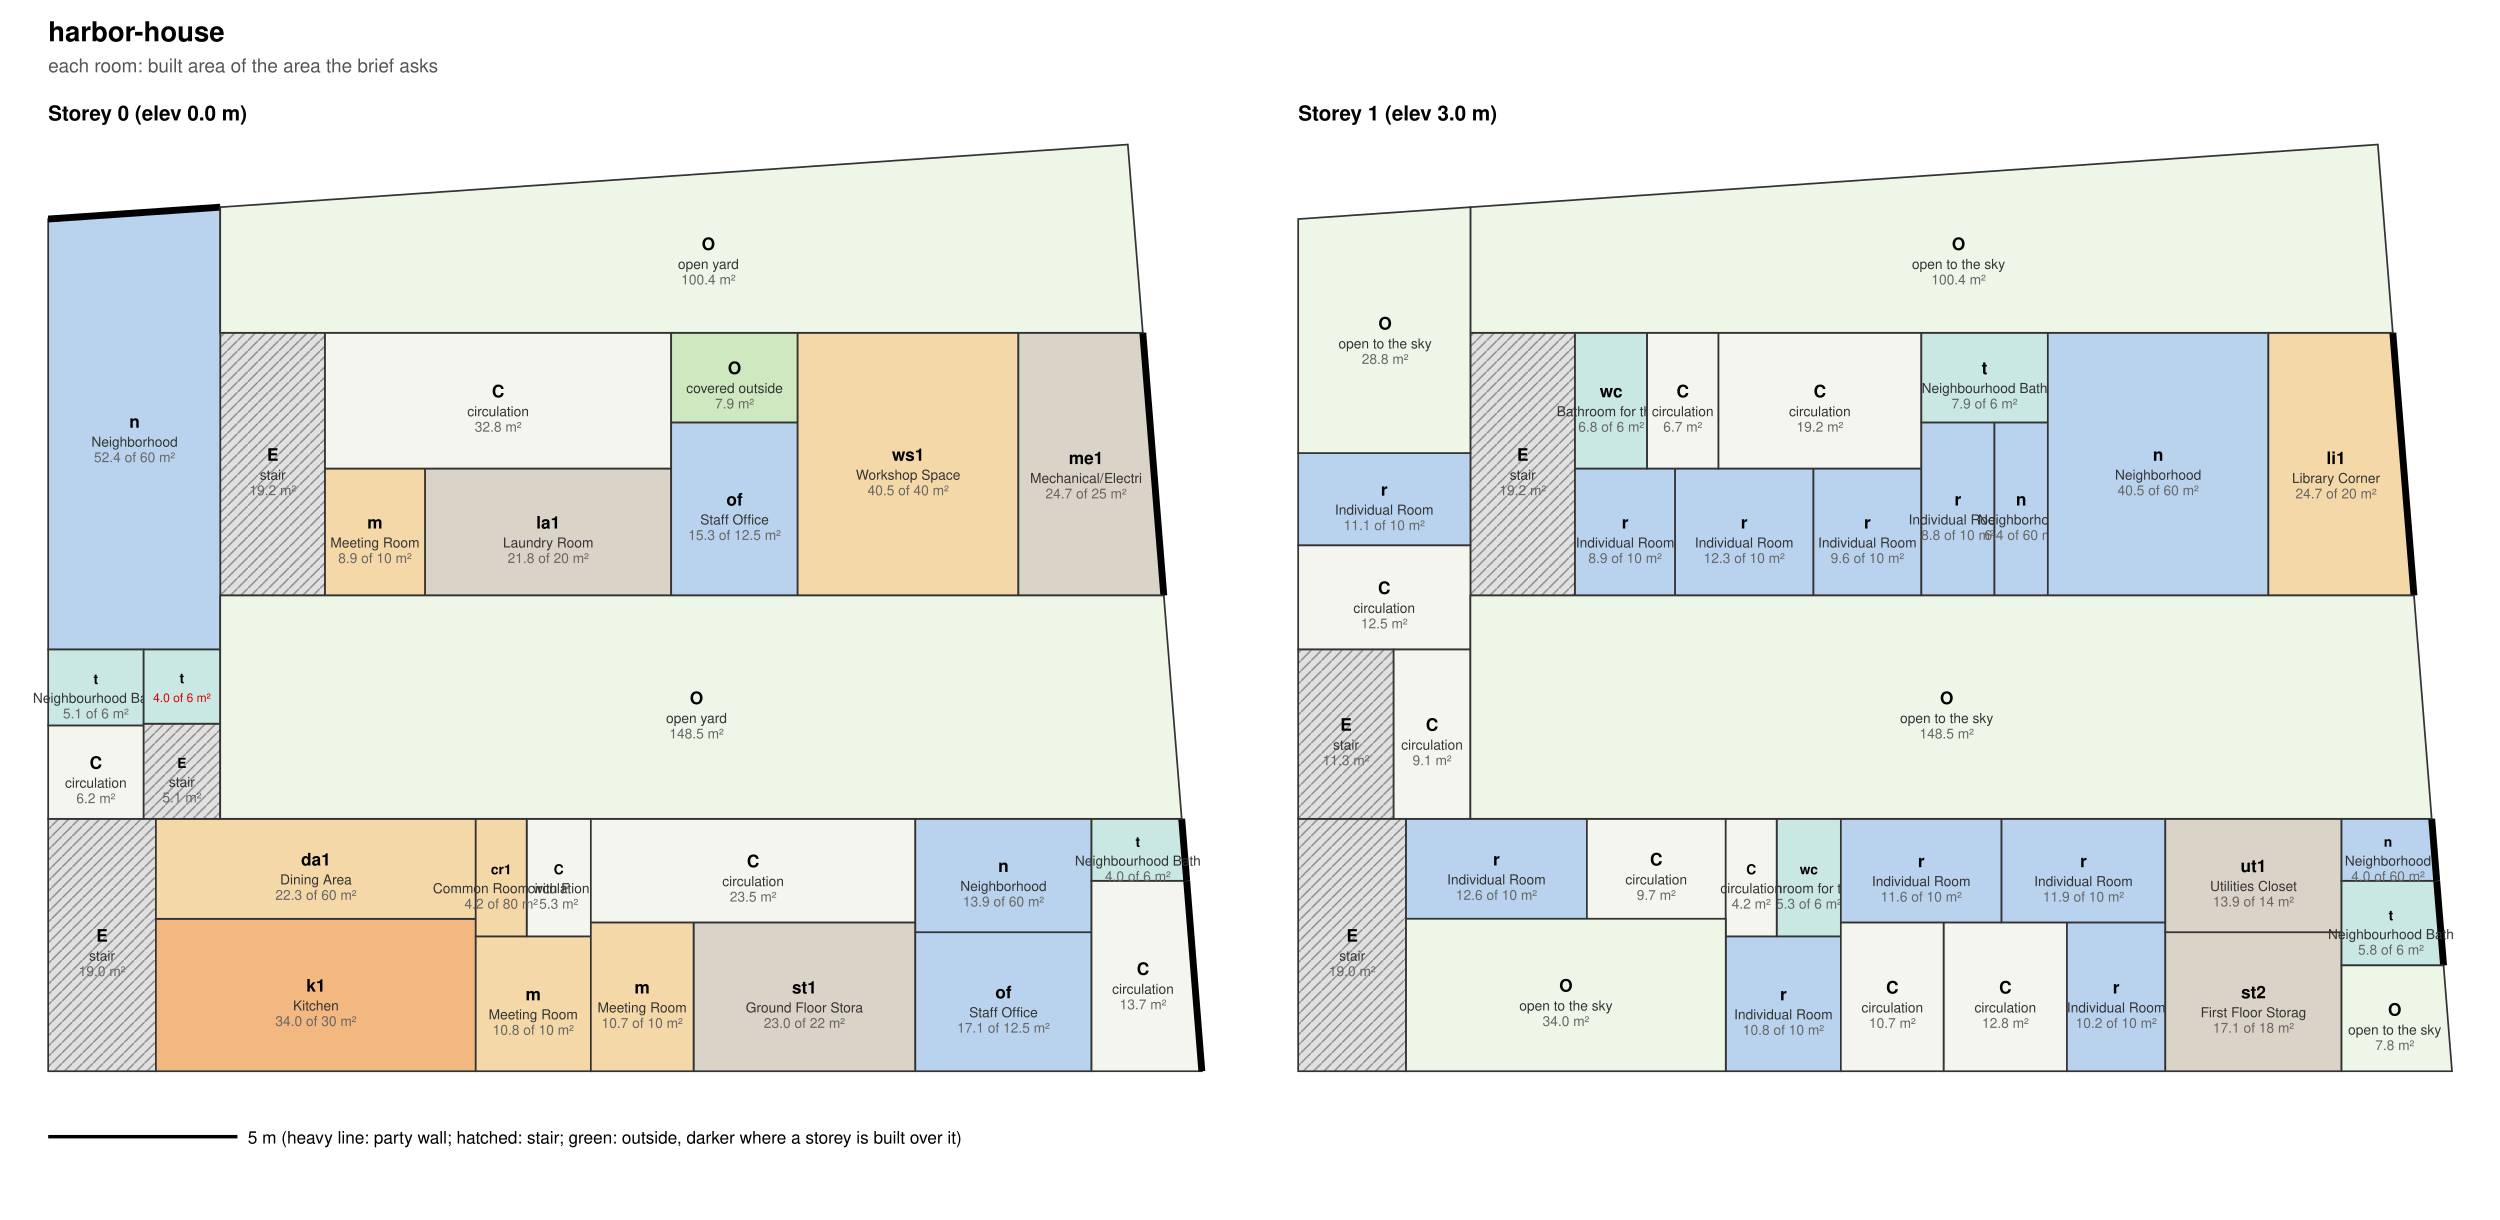
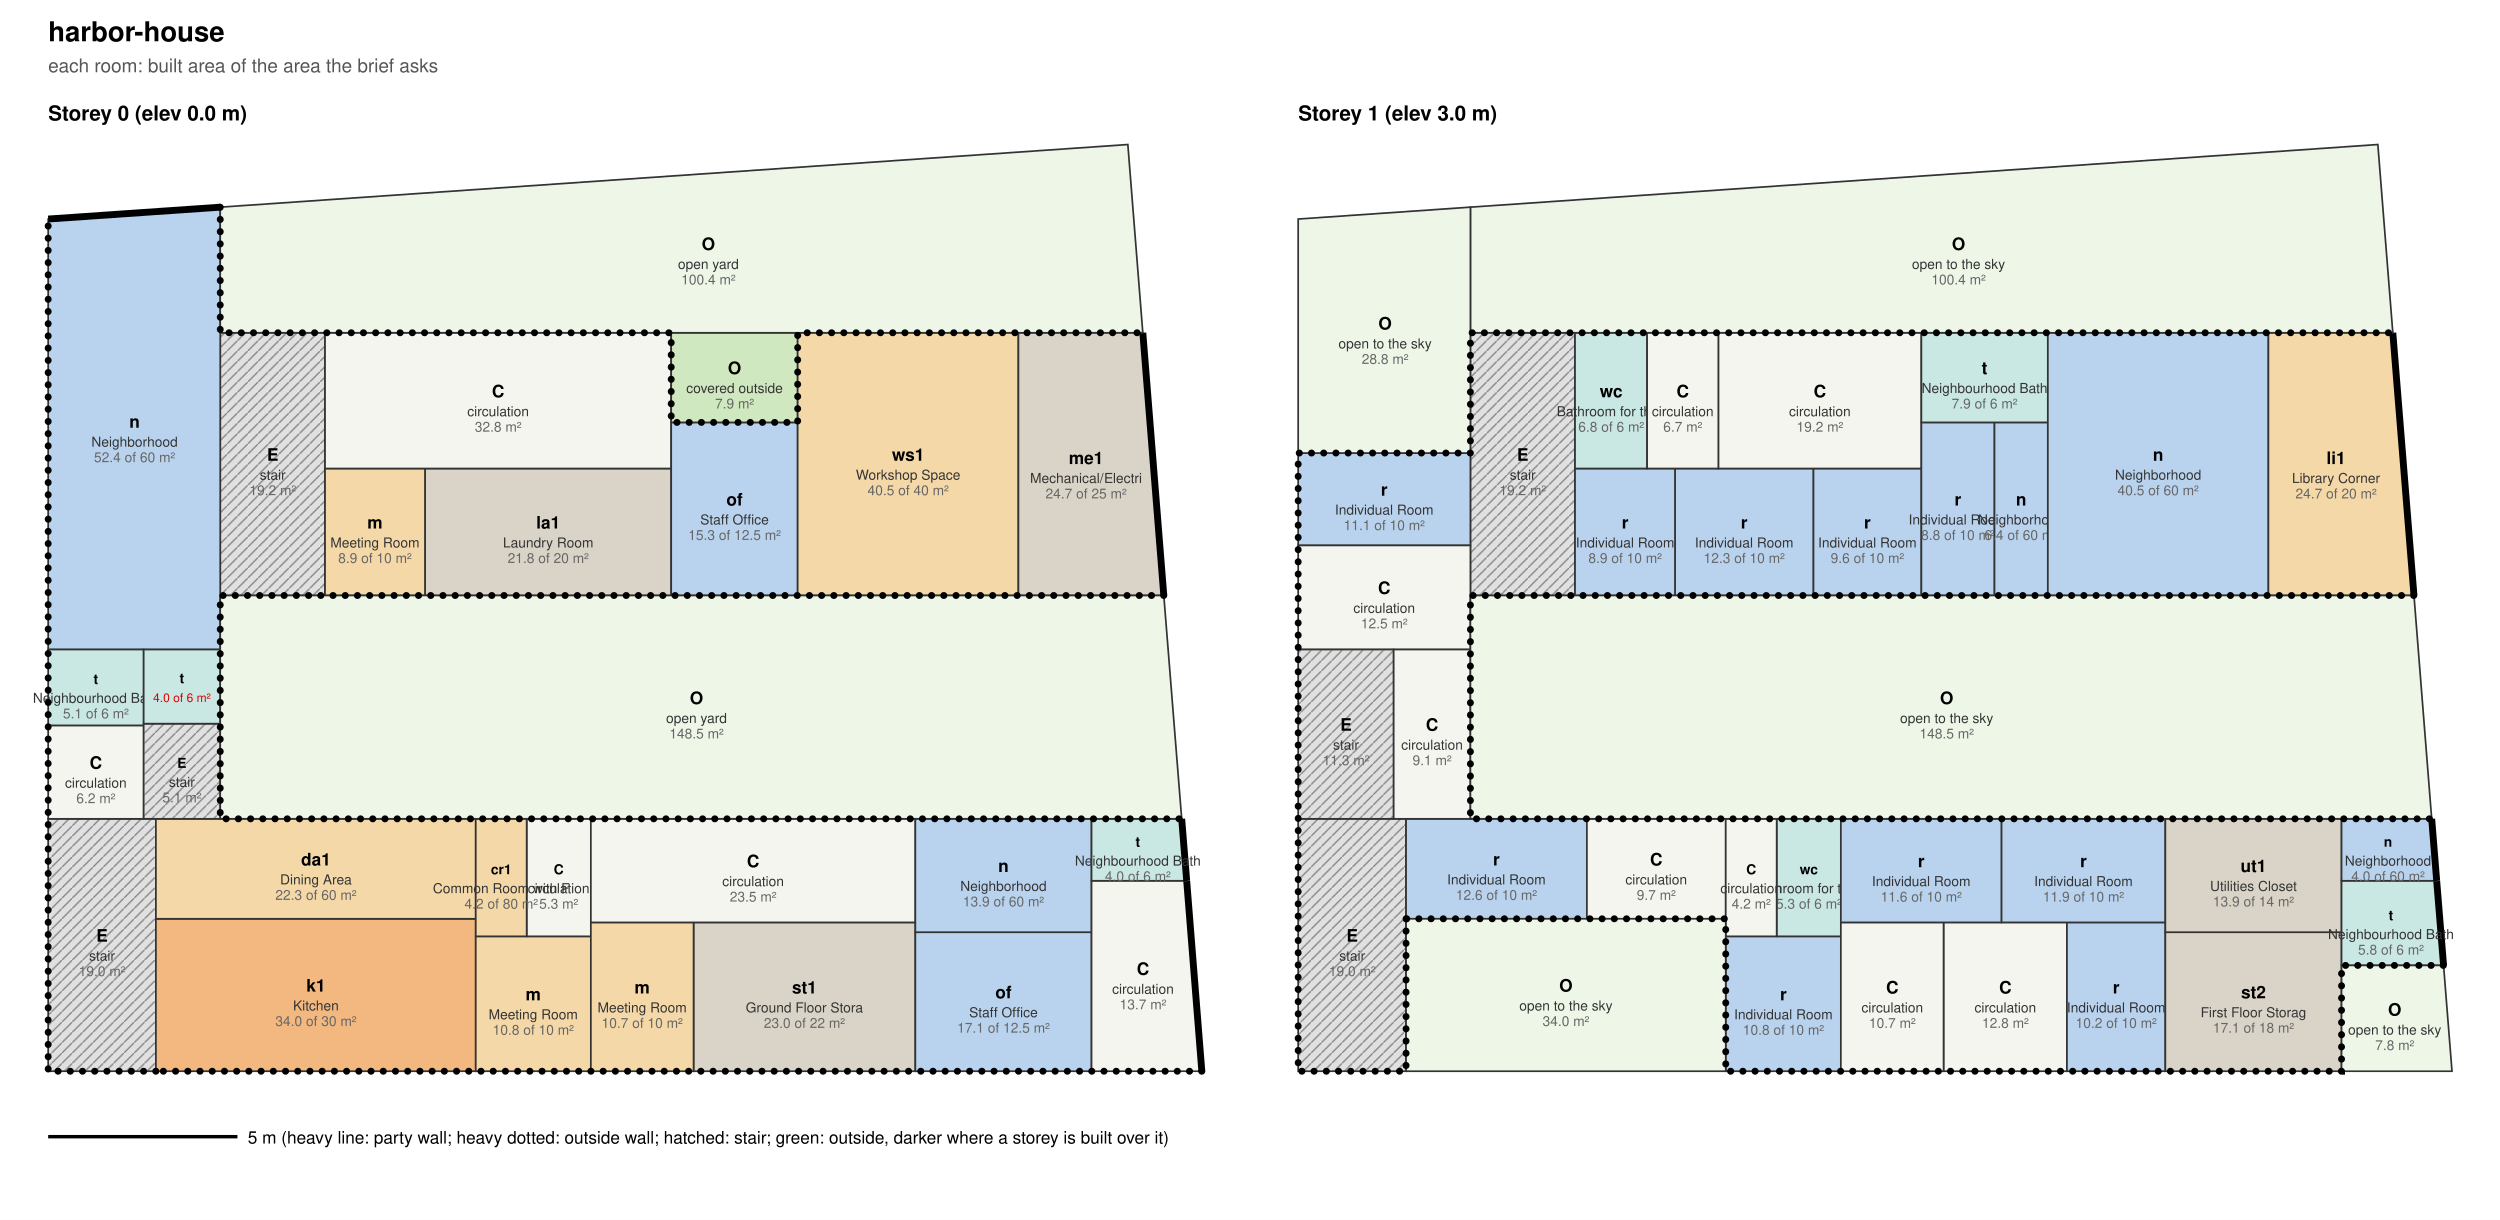
<svg xmlns="http://www.w3.org/2000/svg" width="1453" height="709" viewBox="0 0 1453 709" font-family="Helvetica, Arial, sans-serif">
  <defs>
    <pattern id="stair" width="6" height="6" patternUnits="userSpaceOnUse">
      <rect width="6" height="6" fill="#e0e0e0" />
      <path d="M0 6L6 0" stroke="#888" stroke-width="0.8" />
    </pattern>
  </defs>
  <rect width="100%" height="100%" fill="white" />
  <text x="28.0" y="24" font-size="16" font-weight="bold">harbor-house</text>
  <text x="28.0" y="42" font-size="11" fill="#555">each room: built area of the area the brief asks</text>
  <text x="28.0" y="70.0" font-size="12" font-weight="bold">Storey 0 (elev 0.0 m)</text>
  <polygon points="28.0,622.6 90.6,622.6 90.6,475.9 28.0,475.9" fill="url(#stair)" stroke="#333" stroke-width="1" />
  <text x="59.3" y="547.3" font-size="10" text-anchor="middle" font-weight="bold">E</text>
  <text x="59.3" y="558.3" font-size="8" text-anchor="middle" fill="#333">stair</text>
  <text x="59.3" y="567.3" font-size="8" text-anchor="middle" fill="#666">19.0 m²</text>
  <polygon points="90.6,622.6 276.5,622.6 276.5,534.0 90.6,534.0" fill="#f2b880" stroke="#333" stroke-width="1" />
  <text x="183.6" y="576.3" font-size="10" text-anchor="middle" font-weight="bold">k1</text>
  <text x="183.6" y="587.3" font-size="8" text-anchor="middle" fill="#333">Kitchen</text>
  <text x="183.6" y="596.3" font-size="8" text-anchor="middle" fill="#666">34.0 of 30 m²</text>
  <polygon points="90.6,534.0 276.5,534.0 276.5,475.9 90.6,475.9" fill="#f4d8a8" stroke="#333" stroke-width="1" />
  <text x="183.6" y="503.0" font-size="10" text-anchor="middle" font-weight="bold">da1</text>
  <text x="183.6" y="514.0" font-size="8" text-anchor="middle" fill="#333">Dining Area</text>
  <text x="183.6" y="523.0" font-size="8" text-anchor="middle" fill="#666">22.3 of 60 m²</text>
  <polygon points="343.4,622.6 343.4,544.2 276.5,544.2 276.5,622.6" fill="#f4d8a8" stroke="#333" stroke-width="1" />
  <text x="309.9" y="581.4" font-size="10" text-anchor="middle" font-weight="bold">m</text>
  <text x="309.9" y="592.4" font-size="8" text-anchor="middle" fill="#333">Meeting Room</text>
  <text x="309.9" y="601.4" font-size="8" text-anchor="middle" fill="#666">10.8 of 10 m²</text>
  <polygon points="343.4,475.9 306.1,475.9 306.1,544.2 343.4,544.2" fill="#f5f5f0" stroke="#333" stroke-width="1" />
  <text x="324.7" y="508.1" font-size="8" text-anchor="middle" font-weight="bold">C</text>
  <text x="324.7" y="519.1" font-size="8" text-anchor="middle" fill="#333">circulation</text>
  <text x="324.7" y="528.1" font-size="8" text-anchor="middle" fill="#666">5.3 m²</text>
  <polygon points="306.1,475.9 276.5,475.9 276.5,544.2 306.1,544.2" fill="#f4d8a8" stroke="#333" stroke-width="1" />
  <text x="291.3" y="508.1" font-size="8" text-anchor="middle" font-weight="bold">cr1</text>
  <text x="291.3" y="519.1" font-size="8" text-anchor="middle" fill="#333">Common Room with F</text>
  <text x="291.3" y="528.1" font-size="8" text-anchor="middle" fill="#666">4.2 of 80 m²</text>
  <polygon points="403.1,622.6 532.0,622.6 532.0,536.1 403.1,536.1" fill="#d9d4c7" stroke="#333" stroke-width="1" />
  <text x="467.5" y="577.4" font-size="10" text-anchor="middle" font-weight="bold">st1</text>
  <text x="467.5" y="588.4" font-size="8" text-anchor="middle" fill="#333">Ground Floor Stora</text>
  <text x="467.5" y="597.4" font-size="8" text-anchor="middle" fill="#666">23.0 of 22 m²</text>
  <polygon points="403.1,536.1 343.4,536.1 343.4,622.6 403.1,622.6" fill="#f4d8a8" stroke="#333" stroke-width="1" />
  <text x="373.2" y="577.4" font-size="10" text-anchor="middle" font-weight="bold">m</text>
  <text x="373.2" y="588.4" font-size="8" text-anchor="middle" fill="#333">Meeting Room</text>
  <text x="373.2" y="597.4" font-size="8" text-anchor="middle" fill="#666">10.7 of 10 m²</text>
  <polygon points="532.0,475.9 343.4,475.9 343.4,536.1 532.0,536.1" fill="#f5f5f0" stroke="#333" stroke-width="1" />
  <text x="437.7" y="504.0" font-size="10" text-anchor="middle" font-weight="bold">C</text>
  <text x="437.7" y="515.0" font-size="8" text-anchor="middle" fill="#333">circulation</text>
  <text x="437.7" y="524.0" font-size="8" text-anchor="middle" fill="#666">23.5 m²</text>
  <polygon points="634.4,622.6 634.4,541.8 532.0,541.8 532.0,622.6" fill="#b9d3ee" stroke="#333" stroke-width="1" />
  <text x="583.2" y="580.2" font-size="10" text-anchor="middle" font-weight="bold">of</text>
  <text x="583.2" y="591.2" font-size="8" text-anchor="middle" fill="#333">Staff Office</text>
  <text x="583.2" y="600.2" font-size="8" text-anchor="middle" fill="#666">17.1 of 12.5 m²</text>
  <polygon points="634.4,541.8 634.4,475.9 532.0,475.9 532.0,541.8" fill="#b9d3ee" stroke="#333" stroke-width="1" />
  <text x="583.2" y="506.8" font-size="10" text-anchor="middle" font-weight="bold">n</text>
  <text x="583.2" y="517.8" font-size="8" text-anchor="middle" fill="#333">Neighborhood</text>
  <text x="583.2" y="526.8" font-size="8" text-anchor="middle" fill="#666">13.9 of 60 m²</text>
  <polygon points="698.5,622.6 689.7,511.9 634.4,511.9 634.4,622.6" fill="#f5f5f0" stroke="#333" stroke-width="1" />
  <line x1="698.5" y1="622.6" x2="689.7" y2="511.9" stroke="#000" stroke-width="4" />
  <text x="664.3" y="566.6" font-size="10" text-anchor="middle" font-weight="bold">C</text>
  <text x="664.3" y="577.6" font-size="8" text-anchor="middle" fill="#333">circulation</text>
  <text x="664.3" y="586.6" font-size="8" text-anchor="middle" fill="#666">13.7 m²</text>
  <polygon points="689.7,511.9 686.8,475.9 634.4,475.9 634.4,511.9" fill="#c9e7e3" stroke="#333" stroke-width="1" />
  <line x1="689.7" y1="511.9" x2="686.8" y2="475.9" stroke="#000" stroke-width="4" />
  <text x="661.3" y="492.1" font-size="8" text-anchor="middle" font-weight="bold">t</text>
  <text x="661.3" y="503.1" font-size="8" text-anchor="middle" fill="#333">Neighbourhood Bath</text>
  <text x="661.3" y="512.1" font-size="8" text-anchor="middle" fill="#666">4.0 of 6 m²</text>
  <polygon points="128.0,346.1 188.9,346.1 188.9,193.4 128.0,193.4" fill="url(#stair)" stroke="#333" stroke-width="1" />
  <text x="158.5" y="267.8" font-size="10" text-anchor="middle" font-weight="bold">E</text>
  <text x="158.5" y="278.8" font-size="8" text-anchor="middle" fill="#333">stair</text>
  <text x="158.5" y="287.8" font-size="8" text-anchor="middle" fill="#666">19.2 m²</text>
  <polygon points="247.0,346.1 390.1,346.1 390.1,272.3 247.0,272.3" fill="#d9d4c7" stroke="#333" stroke-width="1" />
  <text x="318.6" y="307.2" font-size="10" text-anchor="middle" font-weight="bold">la1</text>
  <text x="318.6" y="318.2" font-size="8" text-anchor="middle" fill="#333">Laundry Room</text>
  <text x="318.6" y="327.2" font-size="8" text-anchor="middle" fill="#666">21.8 of 20 m²</text>
  <polygon points="247.0,272.3 188.9,272.3 188.9,346.1 247.0,346.1" fill="#f4d8a8" stroke="#333" stroke-width="1" />
  <text x="217.9" y="307.2" font-size="10" text-anchor="middle" font-weight="bold">m</text>
  <text x="217.9" y="318.2" font-size="8" text-anchor="middle" fill="#333">Meeting Room</text>
  <text x="217.9" y="327.2" font-size="8" text-anchor="middle" fill="#666">8.9 of 10 m²</text>
  <polygon points="390.1,193.4 188.9,193.4 188.9,272.3 390.1,272.3" fill="#f5f5f0" stroke="#333" stroke-width="1" />
  <text x="289.5" y="230.9" font-size="10" text-anchor="middle" font-weight="bold">C</text>
  <text x="289.5" y="241.9" font-size="8" text-anchor="middle" fill="#333">circulation</text>
  <text x="289.5" y="250.9" font-size="8" text-anchor="middle" fill="#666">32.8 m²</text>
  <polygon points="390.1,346.1 463.6,346.1 463.6,245.5 390.1,245.5" fill="#b9d3ee" stroke="#333" stroke-width="1" />
  <text x="426.9" y="293.8" font-size="10" text-anchor="middle" font-weight="bold">of</text>
  <text x="426.9" y="304.8" font-size="8" text-anchor="middle" fill="#333">Staff Office</text>
  <text x="426.9" y="313.8" font-size="8" text-anchor="middle" fill="#666">15.3 of 12.5 m²</text>
  <polygon points="463.6,245.5 463.6,193.4 390.1,193.4 390.1,245.5" fill="#cfe8bf" stroke="#333" stroke-width="1" />
  <text x="426.9" y="217.4" font-size="10" text-anchor="middle" font-weight="bold">O</text>
  <text x="426.9" y="228.4" font-size="8" text-anchor="middle" fill="#333">covered outside</text>
  <text x="426.9" y="237.4" font-size="8" text-anchor="middle" fill="#666">7.9 m²</text>
  <polygon points="463.6,346.1 591.9,346.1 591.9,193.4 463.6,193.4" fill="#f4d8a8" stroke="#333" stroke-width="1" />
  <text x="527.8" y="267.8" font-size="10" text-anchor="middle" font-weight="bold">ws1</text>
  <text x="527.8" y="278.8" font-size="8" text-anchor="middle" fill="#333">Workshop Space</text>
  <text x="527.8" y="287.8" font-size="8" text-anchor="middle" fill="#666">40.5 of 40 m²</text>
  <polygon points="591.9,346.1 676.4,346.1 664.2,193.4 591.9,193.4" fill="#d9d4c7" stroke="#333" stroke-width="1" />
  <line x1="676.4" y1="346.1" x2="664.2" y2="193.4" stroke="#000" stroke-width="4" />
  <text x="631.2" y="269.7" font-size="10" text-anchor="middle" font-weight="bold">me1</text>
  <text x="631.2" y="280.7" font-size="8" text-anchor="middle" fill="#333">Mechanical/Electri</text>
  <text x="631.2" y="289.7" font-size="8" text-anchor="middle" fill="#666">24.7 of 25 m²</text>
  <polygon points="28.0,127.3 28.0,377.5 128.0,377.5 128.0,120.4" fill="#b9d3ee" stroke="#333" stroke-width="1" />
  <line x1="128.0" y1="120.4" x2="28.0" y2="127.3" stroke="#000" stroke-width="4" />
  <text x="78.2" y="248.6" font-size="10" text-anchor="middle" font-weight="bold">n</text>
  <text x="78.2" y="259.6" font-size="8" text-anchor="middle" fill="#333">Neighborhood</text>
  <text x="78.2" y="268.6" font-size="8" text-anchor="middle" fill="#666">52.4 of 60 m²</text>
  <polygon points="83.5,475.9 83.5,421.6 28.0,421.6 28.0,475.9" fill="#f5f5f0" stroke="#333" stroke-width="1" />
  <text x="55.7" y="446.8" font-size="10" text-anchor="middle" font-weight="bold">C</text>
  <text x="55.7" y="457.8" font-size="8" text-anchor="middle" fill="#333">circulation</text>
  <text x="55.7" y="466.8" font-size="8" text-anchor="middle" fill="#666">6.2 m²</text>
  <polygon points="83.5,421.6 83.5,377.5 28.0,377.5 28.0,421.6" fill="#c9e7e3" stroke="#333" stroke-width="1" />
  <text x="55.7" y="397.5" font-size="8" text-anchor="middle" font-weight="bold">t</text>
  <text x="55.7" y="408.5" font-size="8" text-anchor="middle" fill="#333">Neighbourhood Bath</text>
  <text x="55.7" y="417.5" font-size="8" text-anchor="middle" fill="#666">5.1 of 6 m²</text>
  <polygon points="128.0,475.9 128.0,420.6 83.5,420.6 83.5,475.9" fill="url(#stair)" stroke="#333" stroke-width="1" />
  <text x="105.7" y="446.3" font-size="8" text-anchor="middle" font-weight="bold">E</text>
  <text x="105.7" y="457.3" font-size="8" text-anchor="middle" fill="#333">stair</text>
  <text x="105.7" y="466.3" font-size="8" text-anchor="middle" fill="#666">5.1 m²</text>
  <polygon points="128.0,420.6 128.0,377.5 83.5,377.5 83.5,420.6" fill="#c9e7e3" stroke="#333" stroke-width="1" />
  <text x="105.7" y="397.0" font-size="8" text-anchor="middle" font-weight="bold">t</text>
  <text x="105.7" y="408.0" font-size="7" text-anchor="middle" fill="#d00">4.0 of 6 m²</text>
  <polygon points="686.8,475.9 676.4,346.1 128.0,346.1 128.0,475.9" fill="#eef6e8" stroke="#333" stroke-width="1" />
  <text x="404.8" y="409.2" font-size="10" text-anchor="middle" font-weight="bold">O</text>
  <text x="404.8" y="420.2" font-size="8" text-anchor="middle" fill="#333">open yard</text>
  <text x="404.8" y="429.2" font-size="8" text-anchor="middle" fill="#666">148.5 m²</text>
  <polygon points="664.2,193.4 655.5,84.0 128.0,120.4 128.0,193.4" fill="#eef6e8" stroke="#333" stroke-width="1" />
  <text x="411.7" y="145.3" font-size="10" text-anchor="middle" font-weight="bold">O</text>
  <text x="411.7" y="156.3" font-size="8" text-anchor="middle" fill="#333">open yard</text>
  <text x="411.7" y="165.3" font-size="8" text-anchor="middle" fill="#666">100.4 m²</text>
+   <polyline points="90.6,622.6 28.0,622.6 28.0,475.9 28.0,421.6 28.0,377.5 28.0,127.3" fill="none" stroke="#000" stroke-width="4" stroke-dasharray="0.1 7" stroke-linecap="round" />
+   <polyline points="128.0,120.4 128.0,193.4 188.9,193.4 390.1,193.4 390.1,245.5 463.6,245.5 463.6,193.4 591.9,193.4 664.2,193.4" fill="none" stroke="#000" stroke-width="4" stroke-dasharray="0.1 7" stroke-linecap="round" />
+   <polyline points="676.4,346.1 591.9,346.1 463.6,346.1 390.1,346.1 247.0,346.1 188.9,346.1 128.0,346.1 128.0,377.5 128.0,420.6 128.0,475.9 276.5,475.9 306.1,475.9 343.4,475.9 532.0,475.9 634.4,475.9 686.8,475.9" fill="none" stroke="#000" stroke-width="4" stroke-dasharray="0.1 7" stroke-linecap="round" />
+   <polyline points="698.5,622.6 634.4,622.6 532.0,622.6 403.1,622.6 343.4,622.6 276.5,622.6 90.6,622.6" fill="none" stroke="#000" stroke-width="4" stroke-dasharray="0.1 7" stroke-linecap="round" />
  <text x="754.542" y="70.0" font-size="12" font-weight="bold">Storey 1 (elev 3.0 m)</text>
  <polygon points="754.5,622.6 817.2,622.6 817.2,475.9 754.5,475.9" fill="url(#stair)" stroke="#333" stroke-width="1" />
  <text x="785.9" y="547.3" font-size="10" text-anchor="middle" font-weight="bold">E</text>
  <text x="785.9" y="558.3" font-size="8" text-anchor="middle" fill="#333">stair</text>
  <text x="785.9" y="567.3" font-size="8" text-anchor="middle" fill="#666">19.0 m²</text>
  <polygon points="817.2,534.0 922.3,534.0 922.3,475.9 817.2,475.9" fill="#b9d3ee" stroke="#333" stroke-width="1" />
  <text x="869.7" y="503.0" font-size="10" text-anchor="middle" font-weight="bold">r</text>
  <text x="869.7" y="514.0" font-size="8" text-anchor="middle" fill="#333">Individual Room</text>
  <text x="869.7" y="523.0" font-size="8" text-anchor="middle" fill="#666">12.6 of 10 m²</text>
  <polygon points="922.3,534.0 1003.0,534.0 1003.0,475.9 922.3,475.9" fill="#f5f5f0" stroke="#333" stroke-width="1" />
  <text x="962.6" y="503.0" font-size="10" text-anchor="middle" font-weight="bold">C</text>
  <text x="962.6" y="514.0" font-size="8" text-anchor="middle" fill="#333">circulation</text>
  <text x="962.6" y="523.0" font-size="8" text-anchor="middle" fill="#666">9.7 m²</text>
  <polygon points="1069.9,622.6 1069.9,544.2 1003.0,544.2 1003.0,622.6" fill="#b9d3ee" stroke="#333" stroke-width="1" />
  <text x="1036.5" y="581.4" font-size="10" text-anchor="middle" font-weight="bold">r</text>
  <text x="1036.5" y="592.4" font-size="8" text-anchor="middle" fill="#333">Individual Room</text>
  <text x="1036.5" y="601.4" font-size="8" text-anchor="middle" fill="#666">10.8 of 10 m²</text>
  <polygon points="1069.9,475.9 1032.6,475.9 1032.6,544.2 1069.9,544.2" fill="#c9e7e3" stroke="#333" stroke-width="1" />
  <text x="1051.3" y="508.1" font-size="8" text-anchor="middle" font-weight="bold">wc</text>
  <text x="1051.3" y="519.1" font-size="8" text-anchor="middle" fill="#333">Bathroom for the i</text>
  <text x="1051.3" y="528.1" font-size="8" text-anchor="middle" fill="#666">5.3 of 6 m²</text>
  <polygon points="1032.6,475.9 1003.0,475.9 1003.0,544.2 1032.6,544.2" fill="#f5f5f0" stroke="#333" stroke-width="1" />
  <text x="1017.8" y="508.1" font-size="8" text-anchor="middle" font-weight="bold">C</text>
  <text x="1017.8" y="519.1" font-size="8" text-anchor="middle" fill="#333">circulation</text>
  <text x="1017.8" y="528.1" font-size="8" text-anchor="middle" fill="#666">4.2 m²</text>
  <polygon points="1129.6,622.6 1201.3,622.6 1201.3,536.1 1129.6,536.1" fill="#f5f5f0" stroke="#333" stroke-width="1" />
  <text x="1165.5" y="577.4" font-size="10" text-anchor="middle" font-weight="bold">C</text>
  <text x="1165.5" y="588.4" font-size="8" text-anchor="middle" fill="#333">circulation</text>
  <text x="1165.5" y="597.4" font-size="8" text-anchor="middle" fill="#666">12.8 m²</text>
  <polygon points="1201.3,622.6 1258.5,622.6 1258.5,536.1 1201.3,536.1" fill="#b9d3ee" stroke="#333" stroke-width="1" />
  <text x="1229.9" y="577.4" font-size="10" text-anchor="middle" font-weight="bold">r</text>
  <text x="1229.9" y="588.4" font-size="8" text-anchor="middle" fill="#333">Individual Room</text>
  <text x="1229.9" y="597.4" font-size="8" text-anchor="middle" fill="#666">10.2 of 10 m²</text>
  <polygon points="1129.6,536.1 1069.9,536.1 1069.9,622.6 1129.6,622.6" fill="#f5f5f0" stroke="#333" stroke-width="1" />
  <text x="1099.8" y="577.4" font-size="10" text-anchor="middle" font-weight="bold">C</text>
  <text x="1099.8" y="588.4" font-size="8" text-anchor="middle" fill="#333">circulation</text>
  <text x="1099.8" y="597.4" font-size="8" text-anchor="middle" fill="#666">10.7 m²</text>
  <polygon points="1258.5,475.9 1163.2,475.9 1163.2,536.1 1258.5,536.1" fill="#b9d3ee" stroke="#333" stroke-width="1" />
  <text x="1210.9" y="504.0" font-size="10" text-anchor="middle" font-weight="bold">r</text>
  <text x="1210.9" y="515.0" font-size="8" text-anchor="middle" fill="#333">Individual Room</text>
  <text x="1210.9" y="524.0" font-size="8" text-anchor="middle" fill="#666">11.9 of 10 m²</text>
  <polygon points="1163.2,475.9 1069.9,475.9 1069.9,536.1 1163.2,536.1" fill="#b9d3ee" stroke="#333" stroke-width="1" />
  <text x="1116.6" y="504.0" font-size="10" text-anchor="middle" font-weight="bold">r</text>
  <text x="1116.6" y="515.0" font-size="8" text-anchor="middle" fill="#333">Individual Room</text>
  <text x="1116.6" y="524.0" font-size="8" text-anchor="middle" fill="#666">11.6 of 10 m²</text>
  <polygon points="1360.9,622.6 1360.9,541.8 1258.5,541.8 1258.5,622.6" fill="#d9d4c7" stroke="#333" stroke-width="1" />
  <text x="1309.7" y="580.2" font-size="10" text-anchor="middle" font-weight="bold">st2</text>
  <text x="1309.7" y="591.2" font-size="8" text-anchor="middle" fill="#333">First Floor Storag</text>
  <text x="1309.7" y="600.2" font-size="8" text-anchor="middle" fill="#666">17.1 of 18 m²</text>
  <polygon points="1360.9,541.8 1360.9,475.9 1258.5,475.9 1258.5,541.8" fill="#d9d4c7" stroke="#333" stroke-width="1" />
  <text x="1309.7" y="506.8" font-size="10" text-anchor="middle" font-weight="bold">ut1</text>
  <text x="1309.7" y="517.8" font-size="8" text-anchor="middle" fill="#333">Utilities Closet</text>
  <text x="1309.7" y="526.8" font-size="8" text-anchor="middle" fill="#666">13.9 of 14 m²</text>
  <polygon points="1420.2,561.1 1416.2,511.9 1360.9,511.9 1360.9,561.1" fill="#c9e7e3" stroke="#333" stroke-width="1" />
  <line x1="1420.2" y1="561.1" x2="1416.2" y2="511.9" stroke="#000" stroke-width="4" />
  <text x="1389.6" y="534.8" font-size="8" text-anchor="middle" font-weight="bold">t</text>
  <text x="1389.6" y="545.8" font-size="8" text-anchor="middle" fill="#333">Neighbourhood Bath</text>
  <text x="1389.6" y="554.8" font-size="8" text-anchor="middle" fill="#666">5.8 of 6 m²</text>
  <polygon points="1416.2,511.9 1413.3,475.9 1360.9,475.9 1360.9,511.9" fill="#b9d3ee" stroke="#333" stroke-width="1" />
  <line x1="1416.2" y1="511.9" x2="1413.3" y2="475.9" stroke="#000" stroke-width="4" />
  <text x="1387.9" y="492.1" font-size="8" text-anchor="middle" font-weight="bold">n</text>
  <text x="1387.9" y="503.1" font-size="8" text-anchor="middle" fill="#333">Neighborhood</text>
  <text x="1387.9" y="512.1" font-size="8" text-anchor="middle" fill="#666">4.0 of 60 m²</text>
  <polygon points="854.6,346.1 915.4,346.1 915.4,193.4 854.6,193.4" fill="url(#stair)" stroke="#333" stroke-width="1" />
  <text x="885.0" y="267.8" font-size="10" text-anchor="middle" font-weight="bold">E</text>
  <text x="885.0" y="278.8" font-size="8" text-anchor="middle" fill="#333">stair</text>
  <text x="885.0" y="287.8" font-size="8" text-anchor="middle" fill="#666">19.2 m²</text>
  <polygon points="973.5,346.1 1054.0,346.1 1054.0,272.3 973.5,272.3" fill="#b9d3ee" stroke="#333" stroke-width="1" />
  <text x="1013.7" y="307.2" font-size="10" text-anchor="middle" font-weight="bold">r</text>
  <text x="1013.7" y="318.2" font-size="8" text-anchor="middle" fill="#333">Individual Room</text>
  <text x="1013.7" y="327.2" font-size="8" text-anchor="middle" fill="#666">12.3 of 10 m²</text>
  <polygon points="1054.0,346.1 1116.7,346.1 1116.7,272.3 1054.0,272.3" fill="#b9d3ee" stroke="#333" stroke-width="1" />
  <text x="1085.3" y="307.2" font-size="10" text-anchor="middle" font-weight="bold">r</text>
  <text x="1085.3" y="318.2" font-size="8" text-anchor="middle" fill="#333">Individual Room</text>
  <text x="1085.3" y="327.2" font-size="8" text-anchor="middle" fill="#666">9.6 of 10 m²</text>
  <polygon points="973.5,272.3 915.4,272.3 915.4,346.1 973.5,346.1" fill="#b9d3ee" stroke="#333" stroke-width="1" />
  <text x="944.5" y="307.2" font-size="10" text-anchor="middle" font-weight="bold">r</text>
  <text x="944.5" y="318.2" font-size="8" text-anchor="middle" fill="#333">Individual Room</text>
  <text x="944.5" y="327.2" font-size="8" text-anchor="middle" fill="#666">8.9 of 10 m²</text>
  <polygon points="1116.7,193.4 998.7,193.4 998.7,272.3 1116.7,272.3" fill="#f5f5f0" stroke="#333" stroke-width="1" />
  <text x="1057.7" y="230.9" font-size="10" text-anchor="middle" font-weight="bold">C</text>
  <text x="1057.7" y="241.9" font-size="8" text-anchor="middle" fill="#333">circulation</text>
  <text x="1057.7" y="250.9" font-size="8" text-anchor="middle" fill="#666">19.2 m²</text>
  <polygon points="915.4,272.3 957.3,272.3 957.3,193.4 915.4,193.4" fill="#c9e7e3" stroke="#333" stroke-width="1" />
  <text x="936.4" y="230.9" font-size="10" text-anchor="middle" font-weight="bold">wc</text>
  <text x="936.4" y="241.9" font-size="8" text-anchor="middle" fill="#333">Bathroom for the i</text>
  <text x="936.4" y="250.9" font-size="8" text-anchor="middle" fill="#666">6.8 of 6 m²</text>
  <polygon points="957.3,272.3 998.7,272.3 998.7,193.4 957.3,193.4" fill="#f5f5f0" stroke="#333" stroke-width="1" />
  <text x="978.0" y="230.9" font-size="10" text-anchor="middle" font-weight="bold">C</text>
  <text x="978.0" y="241.9" font-size="8" text-anchor="middle" fill="#333">circulation</text>
  <text x="978.0" y="250.9" font-size="8" text-anchor="middle" fill="#666">6.7 m²</text>
  <polygon points="1116.7,346.1 1159.2,346.1 1159.2,245.5 1116.7,245.5" fill="#b9d3ee" stroke="#333" stroke-width="1" />
  <text x="1137.9" y="293.8" font-size="10" text-anchor="middle" font-weight="bold">r</text>
  <text x="1137.9" y="304.8" font-size="8" text-anchor="middle" fill="#333">Individual Room</text>
  <text x="1137.9" y="313.8" font-size="8" text-anchor="middle" fill="#666">8.8 of 10 m²</text>
  <polygon points="1159.2,346.1 1190.2,346.1 1190.2,245.5 1159.2,245.5" fill="#b9d3ee" stroke="#333" stroke-width="1" />
  <text x="1174.7" y="293.8" font-size="10" text-anchor="middle" font-weight="bold">n</text>
  <text x="1174.7" y="304.8" font-size="8" text-anchor="middle" fill="#333">Neighborhood</text>
  <text x="1174.7" y="313.8" font-size="8" text-anchor="middle" fill="#666">6.4 of 60 m²</text>
  <polygon points="1190.2,245.5 1190.2,193.4 1116.7,193.4 1116.7,245.5" fill="#c9e7e3" stroke="#333" stroke-width="1" />
  <text x="1153.4" y="217.4" font-size="10" text-anchor="middle" font-weight="bold">t</text>
  <text x="1153.4" y="228.4" font-size="8" text-anchor="middle" fill="#333">Neighbourhood Bath</text>
  <text x="1153.4" y="237.4" font-size="8" text-anchor="middle" fill="#666">7.9 of 6 m²</text>
  <polygon points="1190.2,346.1 1318.4,346.1 1318.4,193.4 1190.2,193.4" fill="#b9d3ee" stroke="#333" stroke-width="1" />
  <text x="1254.3" y="267.8" font-size="10" text-anchor="middle" font-weight="bold">n</text>
  <text x="1254.3" y="278.8" font-size="8" text-anchor="middle" fill="#333">Neighborhood</text>
  <text x="1254.3" y="287.8" font-size="8" text-anchor="middle" fill="#666">40.5 of 60 m²</text>
  <polygon points="1318.4,346.1 1403.0,346.1 1390.7,193.4 1318.4,193.4" fill="#f4d8a8" stroke="#333" stroke-width="1" />
  <line x1="1403.0" y1="346.1" x2="1390.7" y2="193.4" stroke="#000" stroke-width="4" />
  <text x="1357.7" y="269.7" font-size="10" text-anchor="middle" font-weight="bold">li1</text>
  <text x="1357.7" y="280.7" font-size="8" text-anchor="middle" fill="#333">Library Corner</text>
  <text x="1357.7" y="289.7" font-size="8" text-anchor="middle" fill="#666">24.7 of 20 m²</text>
  <polygon points="854.6,263.3 754.5,263.3 754.5,317.0 854.6,317.0" fill="#b9d3ee" stroke="#333" stroke-width="1" />
  <text x="804.5" y="288.1" font-size="10" text-anchor="middle" font-weight="bold">r</text>
  <text x="804.5" y="299.1" font-size="8" text-anchor="middle" fill="#333">Individual Room</text>
  <text x="804.5" y="308.1" font-size="8" text-anchor="middle" fill="#666">11.1 of 10 m²</text>
  <polygon points="754.5,317.0 754.5,377.5 854.6,377.5 854.6,317.0" fill="#f5f5f0" stroke="#333" stroke-width="1" />
  <text x="804.5" y="345.2" font-size="10" text-anchor="middle" font-weight="bold">C</text>
  <text x="804.5" y="356.2" font-size="8" text-anchor="middle" fill="#333">circulation</text>
  <text x="804.5" y="365.2" font-size="8" text-anchor="middle" fill="#666">12.5 m²</text>
  <polygon points="810.0,475.9 810.0,377.5 754.5,377.5 754.5,475.9" fill="url(#stair)" stroke="#333" stroke-width="1" />
  <text x="782.3" y="424.7" font-size="10" text-anchor="middle" font-weight="bold">E</text>
  <text x="782.3" y="435.7" font-size="8" text-anchor="middle" fill="#333">stair</text>
  <text x="782.3" y="444.7" font-size="8" text-anchor="middle" fill="#666">11.3 m²</text>
  <polygon points="854.6,475.9 854.6,377.5 810.0,377.5 810.0,475.9" fill="#f5f5f0" stroke="#333" stroke-width="1" />
  <text x="832.3" y="424.7" font-size="10" text-anchor="middle" font-weight="bold">C</text>
  <text x="832.3" y="435.7" font-size="8" text-anchor="middle" fill="#333">circulation</text>
  <text x="832.3" y="444.7" font-size="8" text-anchor="middle" fill="#666">9.1 m²</text>
  <polygon points="817.2,622.6 1003.0,622.6 1003.0,534.0 817.2,534.0" fill="#eef6e8" stroke="#333" stroke-width="1" />
  <text x="910.1" y="576.3" font-size="10" text-anchor="middle" font-weight="bold">O</text>
  <text x="910.1" y="587.3" font-size="8" text-anchor="middle" fill="#333">open to the sky</text>
  <text x="910.1" y="596.3" font-size="8" text-anchor="middle" fill="#666">34.0 m²</text>
  <polygon points="1425.1,622.6 1420.2,561.1 1360.9,561.1 1360.9,622.6" fill="#eef6e8" stroke="#333" stroke-width="1" />
  <text x="1391.8" y="590.3" font-size="10" text-anchor="middle" font-weight="bold">O</text>
  <text x="1391.8" y="601.3" font-size="8" text-anchor="middle" fill="#333">open to the sky</text>
  <text x="1391.8" y="610.3" font-size="8" text-anchor="middle" fill="#666">7.8 m²</text>
  <polygon points="1413.3,475.9 1403.0,346.1 854.6,346.1 854.6,475.9" fill="#eef6e8" stroke="#333" stroke-width="1" />
  <text x="1131.4" y="409.2" font-size="10" text-anchor="middle" font-weight="bold">O</text>
  <text x="1131.4" y="420.2" font-size="8" text-anchor="middle" fill="#333">open to the sky</text>
  <text x="1131.4" y="429.2" font-size="8" text-anchor="middle" fill="#666">148.5 m²</text>
  <polygon points="1390.7,193.4 1382.0,84.0 854.6,120.4 854.6,193.4" fill="#eef6e8" stroke="#333" stroke-width="1" />
  <text x="1138.3" y="145.3" font-size="10" text-anchor="middle" font-weight="bold">O</text>
  <text x="1138.3" y="156.3" font-size="8" text-anchor="middle" fill="#333">open to the sky</text>
  <text x="1138.3" y="165.3" font-size="8" text-anchor="middle" fill="#666">100.4 m²</text>
  <polygon points="754.5,127.3 754.5,263.3 854.6,263.3 854.6,120.4" fill="#eef6e8" stroke="#333" stroke-width="1" />
  <text x="805.0" y="191.5" font-size="10" text-anchor="middle" font-weight="bold">O</text>
  <text x="805.0" y="202.5" font-size="8" text-anchor="middle" fill="#333">open to the sky</text>
  <text x="805.0" y="211.5" font-size="8" text-anchor="middle" fill="#666">28.8 m²</text>
+   <polyline points="817.2,534.0 817.2,622.6 754.5,622.6 754.5,475.9 754.5,377.5 754.5,317.0 754.5,263.3 854.6,263.3 854.6,193.4 915.4,193.4 957.3,193.4 998.7,193.4 1116.7,193.4 1190.2,193.4 1318.4,193.4 1390.7,193.4" fill="none" stroke="#000" stroke-width="4" stroke-dasharray="0.1 7" stroke-linecap="round" />
+   <polyline points="1402.9,346.1 1318.4,346.1 1190.2,346.1 1159.2,346.1 1116.7,346.1 1054.0,346.1 973.5,346.1 915.4,346.1 854.6,346.1 854.6,377.5 854.6,475.9 922.3,475.9 1003.0,475.9 1032.6,475.9 1069.9,475.9 1163.2,475.9 1258.5,475.9 1360.9,475.9 1413.3,475.9" fill="none" stroke="#000" stroke-width="4" stroke-dasharray="0.1 7" stroke-linecap="round" />
+   <polyline points="1420.1,561.1 1360.9,561.1 1360.9,622.6 1258.5,622.6 1201.3,622.6 1129.6,622.6 1069.9,622.6 1003.0,622.6 1003.0,544.2 1003.0,534.0 922.3,534.0 817.2,534.0" fill="none" stroke="#000" stroke-width="4" stroke-dasharray="0.1 7" stroke-linecap="round" />
  <line x1="28.0" y1="660.639" x2="138.0" y2="660.639" stroke="#000" stroke-width="2" />
-   <text x="144.0" y="664.639" font-size="10">5 m (heavy line: party wall; hatched: stair; green: outside, darker where a storey is built over it)</text>
+   <text x="144.0" y="664.639" font-size="10">5 m (heavy line: party wall; heavy dotted: outside wall; hatched: stair; green: outside, darker where a storey is built over it)</text>
</svg>
